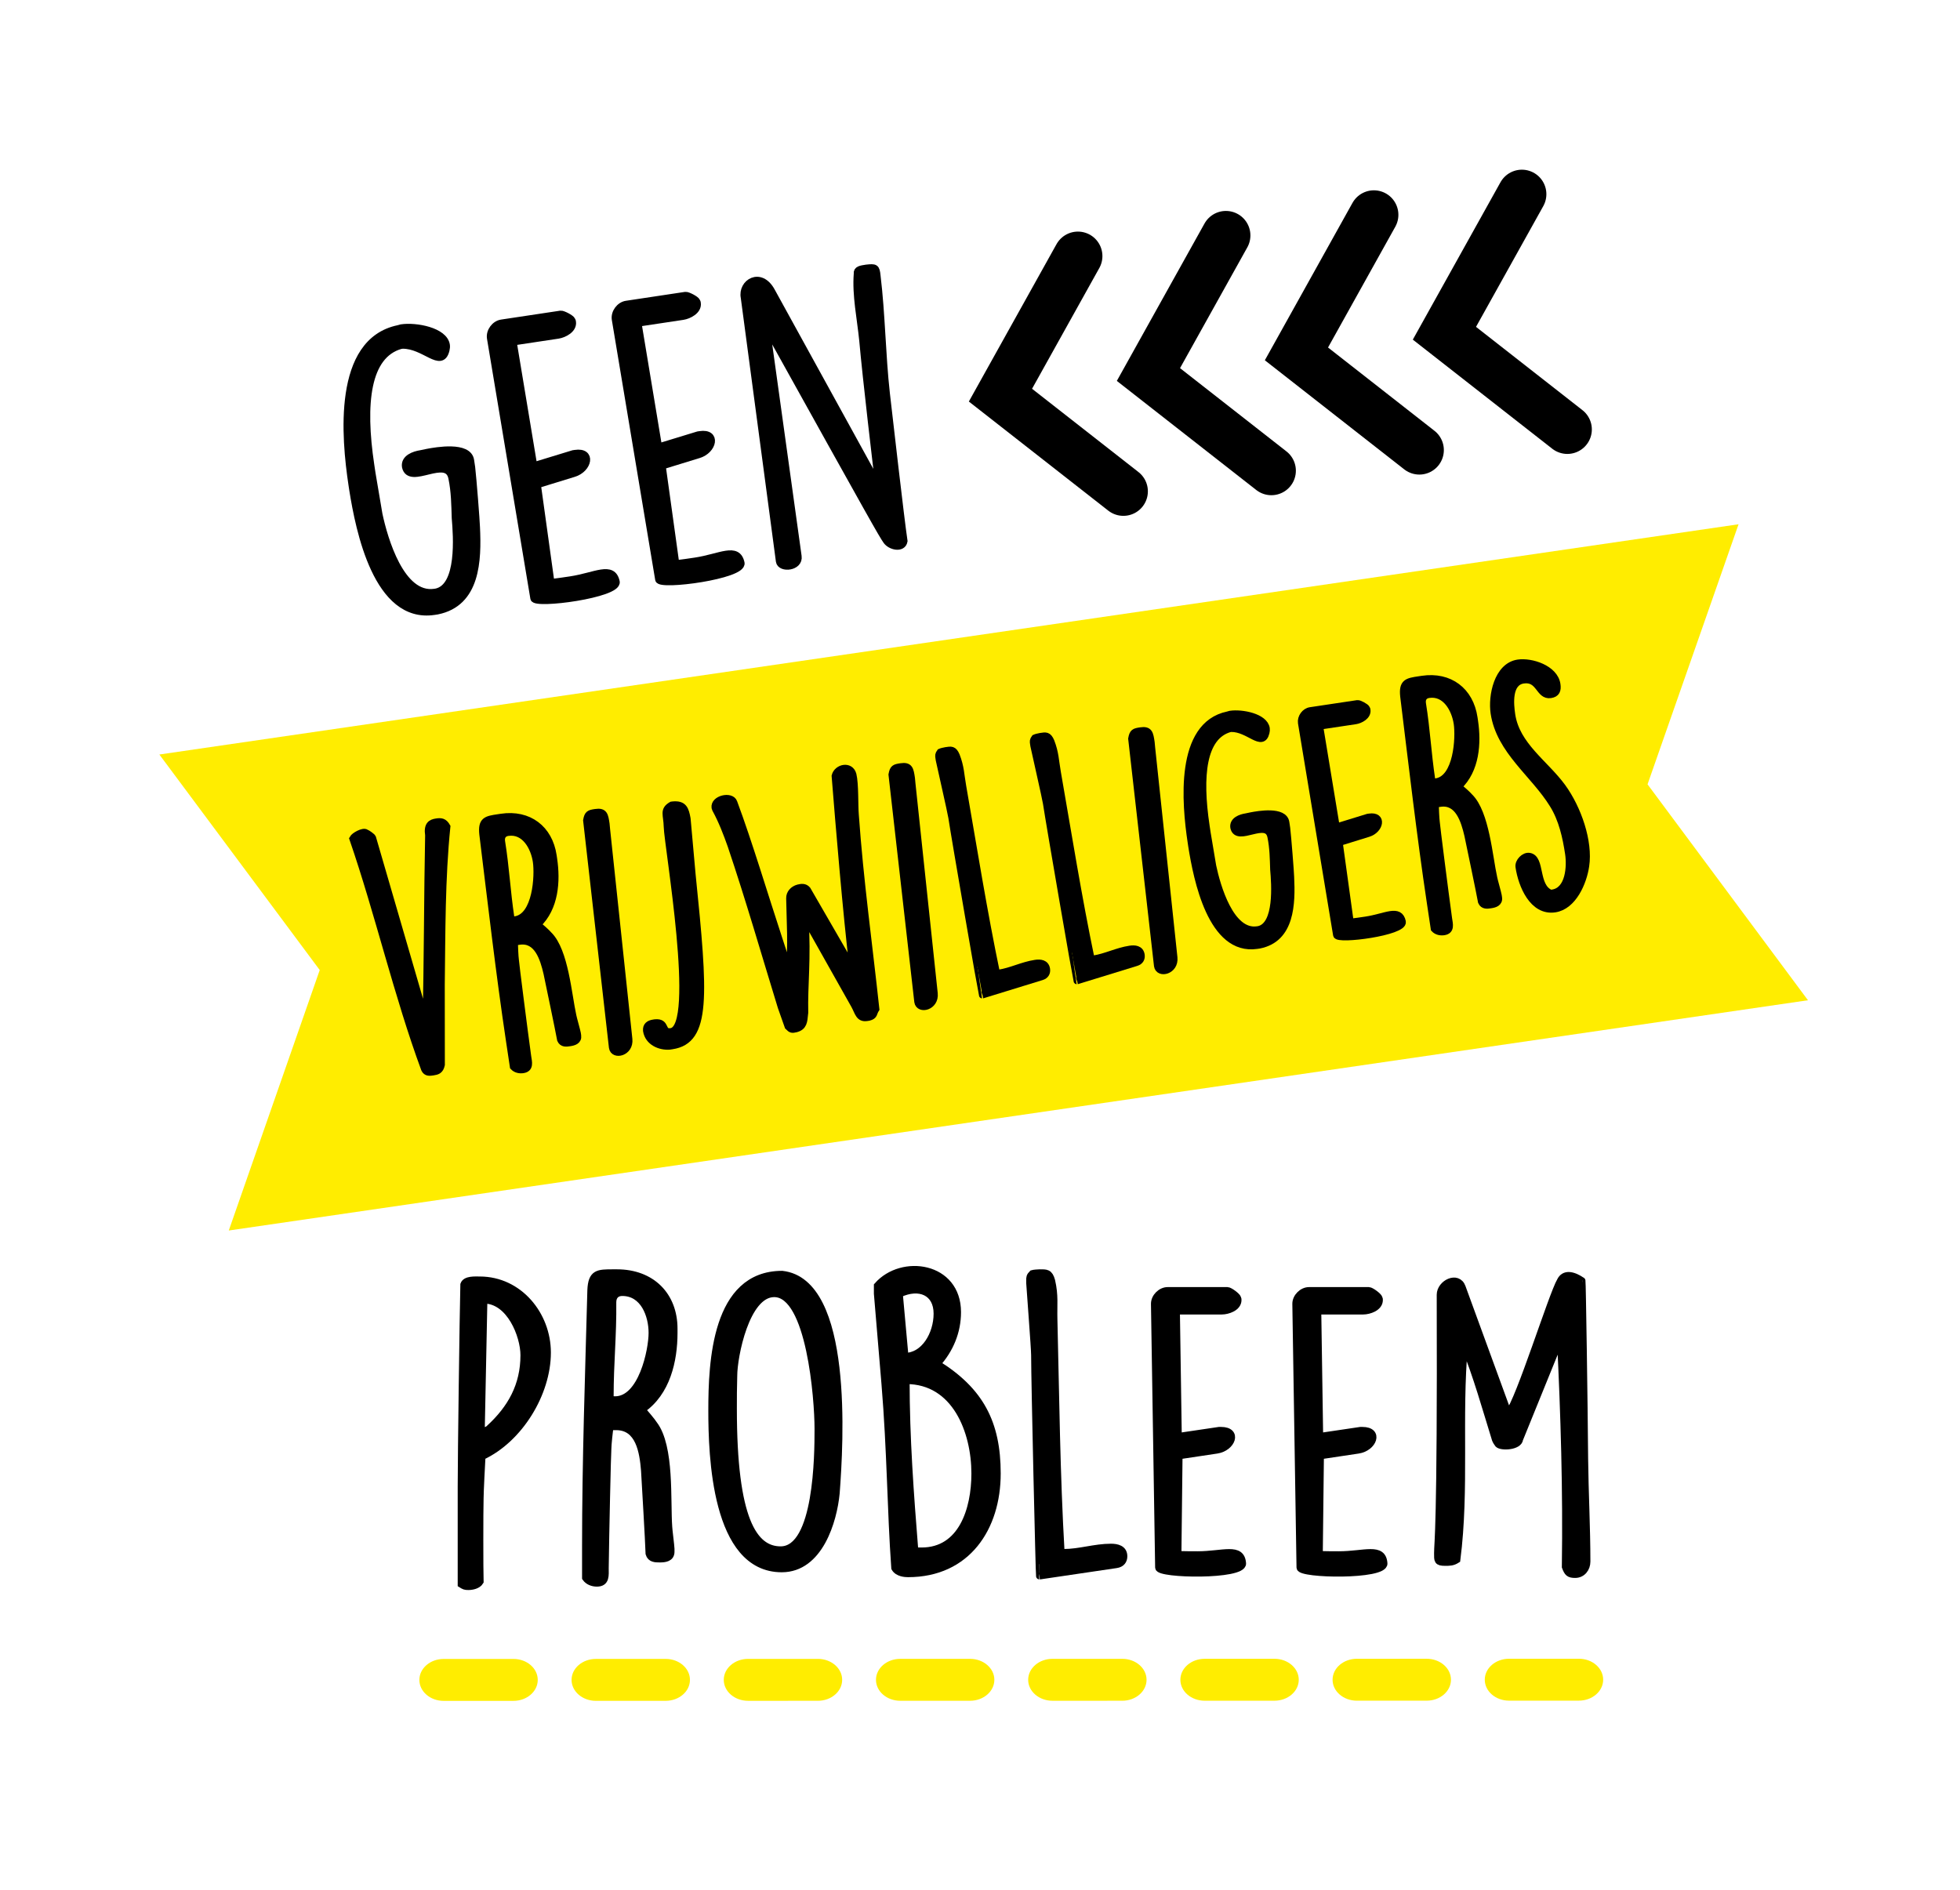
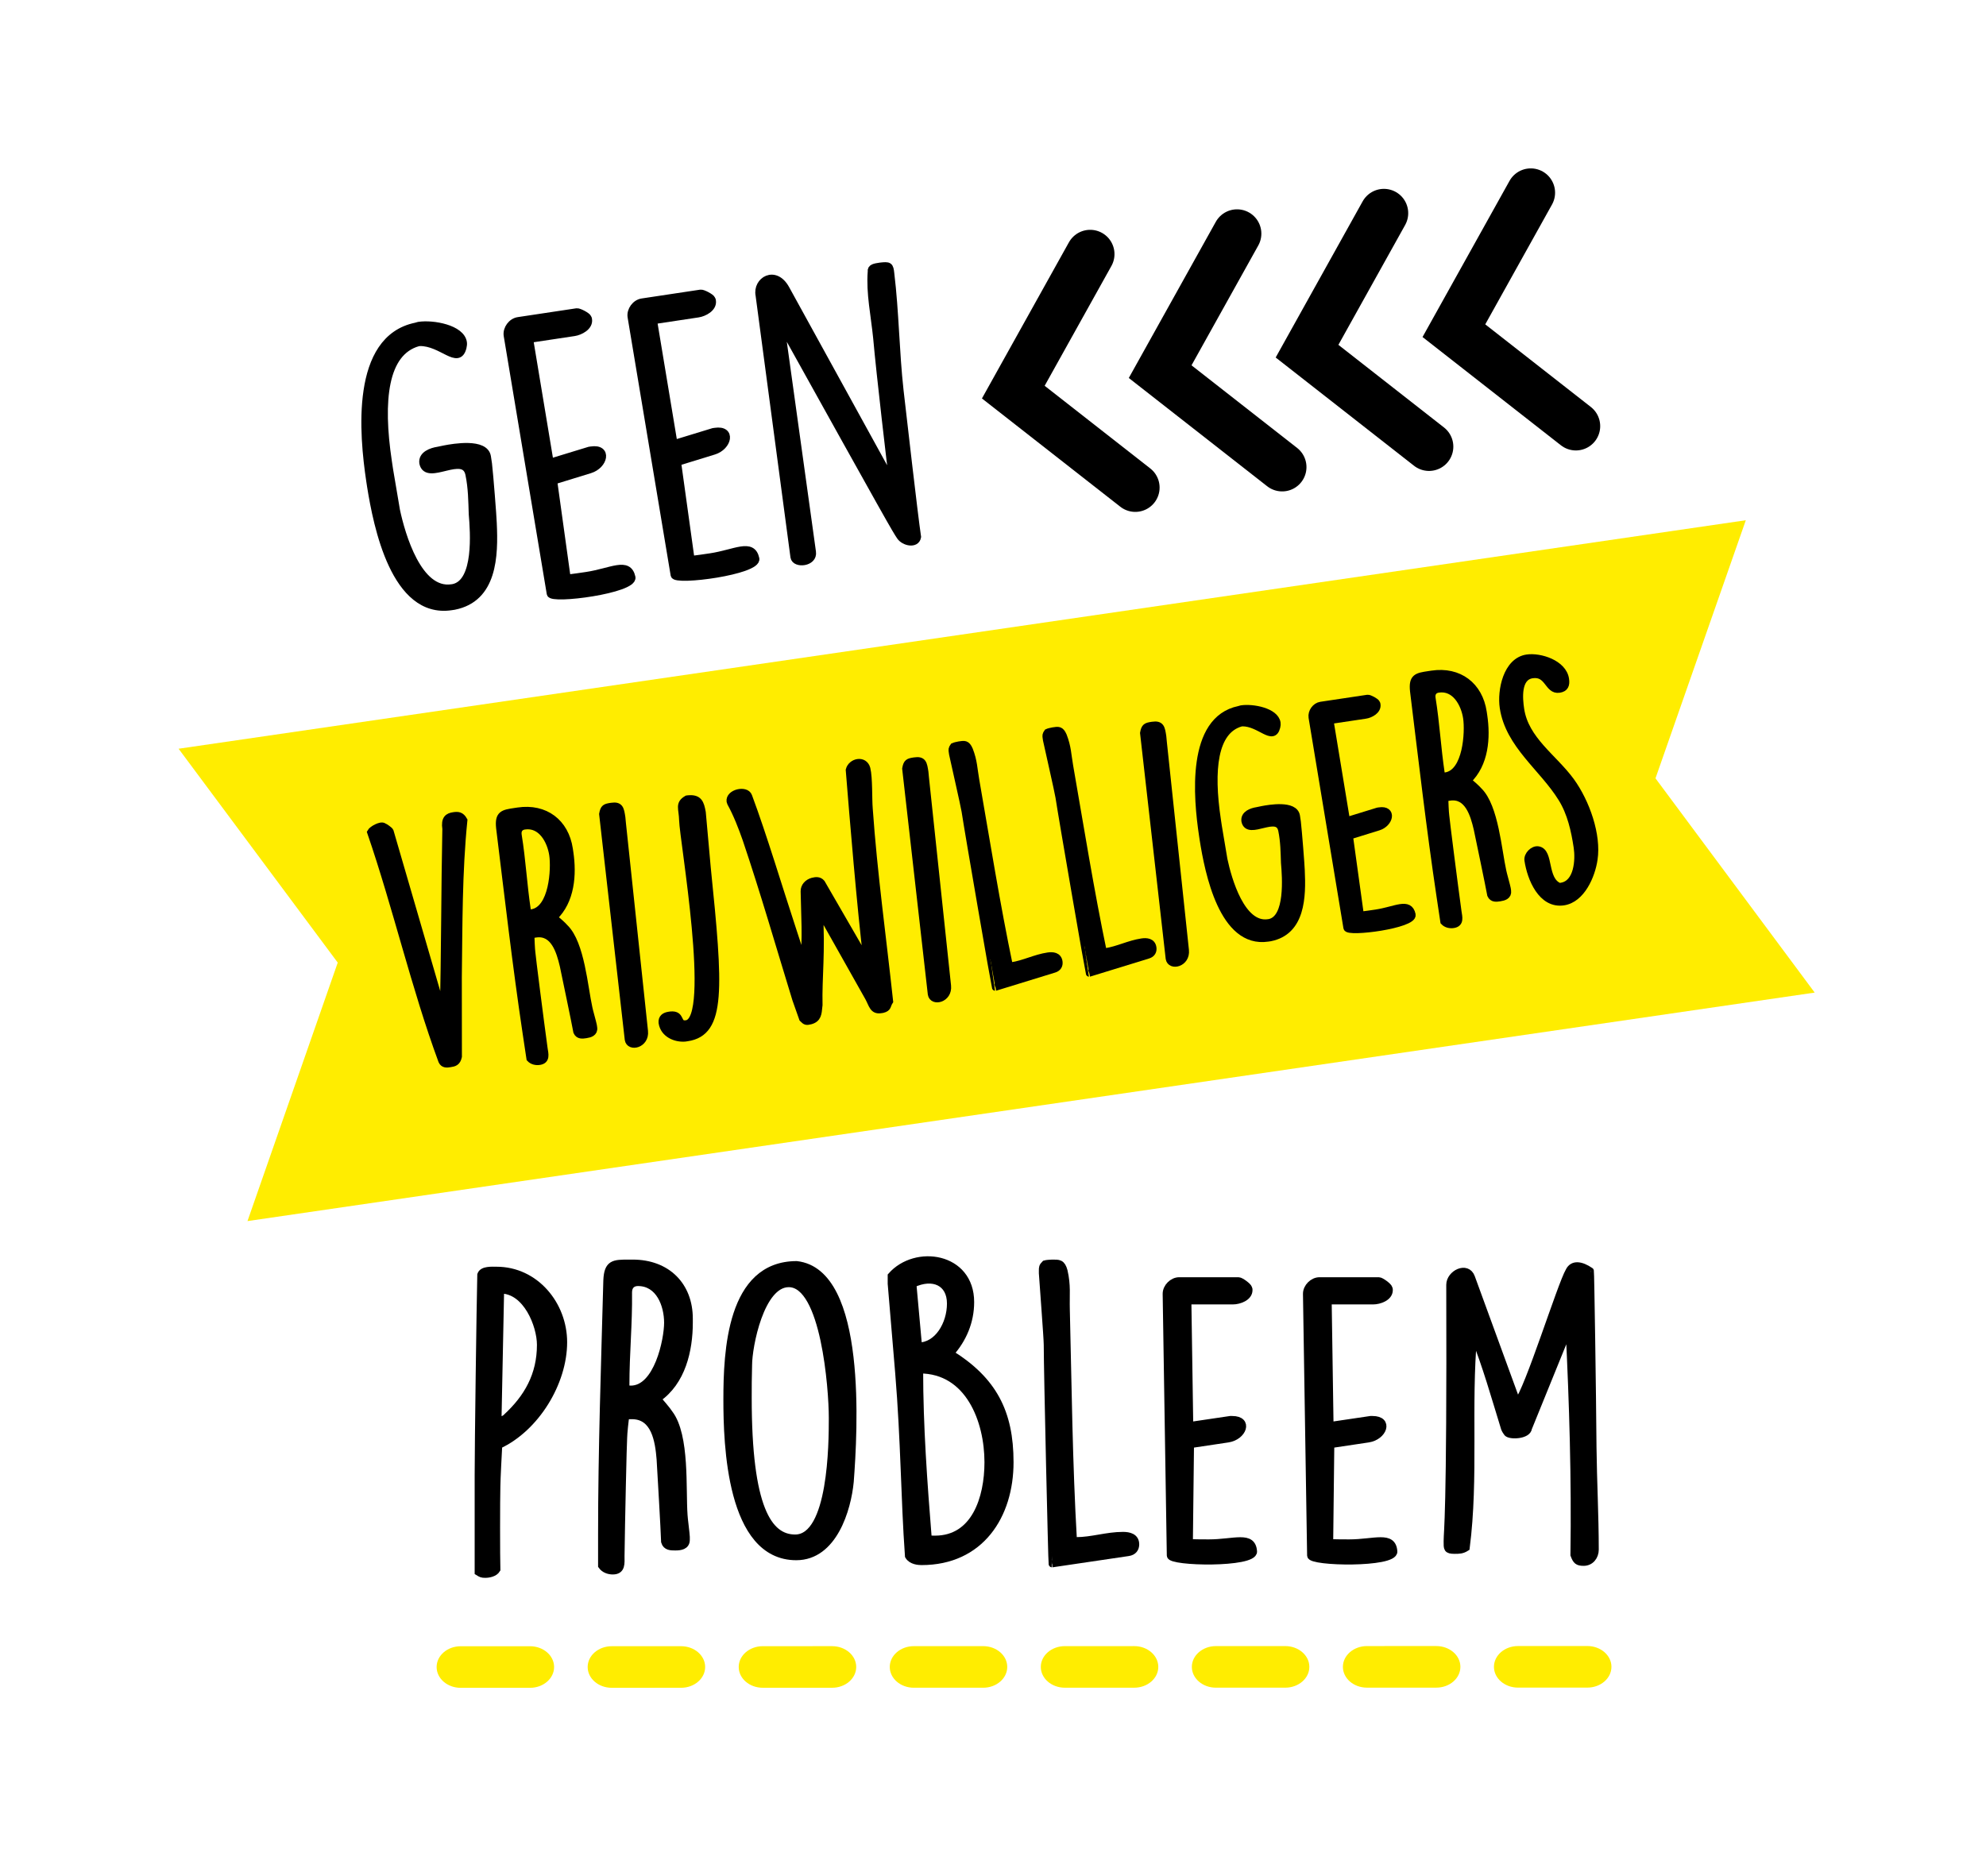
- <svg xmlns="http://www.w3.org/2000/svg" version="1.1" x="0px" y="0px" width="280px" height="270px" viewBox="0 0 280 270" enable-background="new 0 0 280 270" xml:space="preserve">
+ <svg xmlns="http://www.w3.org/2000/svg" version="1.1" x="0px" y="0px" width="180px" height="170px" viewBox="0 0 280 270" enable-background="new 0 0 280 270" xml:space="preserve">
  <g id="Laag_1">
    <polygon fill="#FFED00" points="258.282,142.91 32.684,175.808 45.676,138.595 22.767,107.801 248.365,74.904 235.364,112.061  " />
    <g>
      <path stroke="#000000" stroke-miterlimit="10" d="M65.886,212.363c0-4.32,0.27-24.516,0.378-28.836    c0.27-0.756,1.62-0.648,2.268-0.648c5.616,0,9.666,4.968,9.666,10.368c0,5.832-3.996,12.366-9.342,14.85    c-0.054,0.864-0.27,5.076-0.27,5.94c-0.054,1.836-0.054,10.152,0,11.934c-0.324,0.54-1.134,0.702-1.674,0.702    c-0.486,0-0.594-0.054-1.026-0.324V212.363z M68.748,204.479c0.378,0,0.864-0.108,1.134-0.378    c3.132-2.862,4.968-6.156,4.968-10.476c0-2.808-1.998-7.884-5.724-7.884L68.748,204.479z" />
      <path stroke="#000000" stroke-miterlimit="10" d="M83.652,220.896c0-12.15,0.432-24.408,0.756-36.559    c0.108-2.484,1.026-2.484,3.186-2.484h0.54c4.968,0,8.154,3.24,8.154,7.992v0.594c0,3.942-1.026,8.532-4.59,10.962    c0.27,0.27,1.512,1.728,1.728,2.106c2.43,3.186,1.836,10.908,2.106,14.634c0,0.324,0.324,2.808,0.324,3.132v0.432    c0,0.918-0.864,1.026-1.566,1.026h-0.054c-0.594,0-1.296,0-1.512-0.756c-0.054-1.782-0.54-10.044-0.648-11.88    c-0.216-2.646-0.756-6.264-4.05-6.264h-0.864c-0.108,0.486-0.324,2.646-0.324,3.132c-0.054,0.486-0.324,12.474-0.378,17.064    c0,1.026,0.162,2.16-1.188,2.16c-0.594,0-1.242-0.216-1.62-0.756V220.896z M87.864,199.997c3.834,0,5.292-7.074,5.292-9.558    c0-2.538-1.188-5.778-4.266-5.778c-0.81,0-1.35,0.486-1.35,1.404c0.054,4.698-0.378,8.64-0.378,13.446    C87.162,199.943,87.54,199.997,87.864,199.997z" />
      <path stroke="#000000" stroke-miterlimit="10" d="M111.732,182.069c9.666,1.08,8.262,24.084,7.722,31.267    c-0.378,3.942-2.376,10.8-7.776,10.8c-9.559,0-9.99-16.309-9.99-22.626C101.688,194.651,102.174,182.069,111.732,182.069z     M104.767,201.293c0,15.822,2.916,20.142,6.75,20.142c5.292,0,5.346-13.716,5.346-17.118v-0.216    c0-4.158-1.134-19.278-6.264-19.278c-4.05,0-5.778,9.018-5.778,11.718C104.767,198.269,104.767,199.781,104.767,201.293z" />
      <path stroke="#000000" stroke-miterlimit="10" d="M136.788,187.469c0,2.808-1.08,5.346-2.916,7.398    c6.155,3.834,8.586,8.424,8.586,15.66c0,7.722-4.267,14.31-12.743,14.31c-0.378,0-1.458-0.054-1.89-0.81    c-0.594-8.316-0.594-16.579-1.404-26.353l-1.08-12.852v-1.134C128.851,179.693,136.788,180.827,136.788,187.469z M129.282,193.787    c2.754,0,4.59-3.132,4.59-6.102c0-3.078-2.537-4.158-5.399-2.808L129.282,193.787z M131.658,221.598    c5.724,0,7.613-5.886,7.613-11.07c0-5.994-2.754-13.284-9.827-13.284c0,8.154,0.594,16.2,1.242,24.3    C131.011,221.598,131.335,221.598,131.658,221.598z" />
      <path stroke="#000000" stroke-miterlimit="10" d="M148.506,225.162c-0.054,0-0.702-27.864-0.702-31.537    c0-1.026-0.648-9.288-0.702-10.314v-0.378c0-0.432,0-0.594,0.378-0.972c0.162-0.054,0.811-0.108,1.026-0.108    c0.972,0,1.404-0.054,1.728,1.134c0.486,2.106,0.271,3.402,0.324,5.508c0.271,11.016,0.378,22.194,1.026,33.318h0.378    c2.268,0,4.428-0.756,6.75-0.756c0.864,0,1.836,0.216,1.836,1.296c0,0.594-0.324,1.08-1.08,1.188L148.506,225.162z" />
      <path stroke="#000000" stroke-miterlimit="10" d="M164.923,186.281c0-0.972,0.918-1.89,1.89-1.89h8.532    c0.324,0,1.404,0.81,1.458,1.08c0.054,0.108,0.054,0.162,0.054,0.27c0,1.08-1.458,1.566-2.322,1.566h-6.479l0.27,17.928    l5.832-0.864h0.271c2.538,0,1.565,2.484-0.594,2.808l-5.4,0.81l-0.162,14.094c0.486,0.054,2.322,0.054,2.808,0.054    c3.618,0,6.265-1.242,6.427,1.242c0.107,1.836-11.988,1.62-11.988,0.594L164.923,186.281z" />
      <path stroke="#000000" stroke-miterlimit="10" d="M185.119,186.281c0-0.972,0.918-1.89,1.89-1.89h8.532    c0.324,0,1.404,0.81,1.458,1.08c0.054,0.108,0.054,0.162,0.054,0.27c0,1.08-1.458,1.566-2.322,1.566h-6.479l0.27,17.928    l5.832-0.864h0.271c2.538,0,1.565,2.484-0.594,2.808l-5.4,0.81l-0.162,14.094c0.486,0.054,2.322,0.054,2.808,0.054    c3.618,0,6.265-1.242,6.427,1.242c0.107,1.836-11.988,1.62-11.988,0.594L185.119,186.281z" />
      <path stroke="#000000" stroke-miterlimit="10" d="M222.919,191.249l-5.832,14.364c-0.108,1.08-2.646,1.188-3.078,0.702    c-0.054-0.054-0.324-0.486-0.378-0.648c-1.404-4.536-2.646-9.018-4.429-13.446c-0.918,10.152,0.217,20.521-1.079,30.619    c-0.595,0.378-1.026,0.378-1.675,0.378c-1.134,0-1.08-0.27-1.08-1.296c0-1.728,0.486-2.862,0.378-36.937    c0-1.62,2.484-2.862,3.133-1.08l6.588,18.037c1.566-1.782,6.264-16.957,7.452-18.955c0.54-1.08,1.728-0.918,3.078,0    c0.054,0,0.324,17.82,0.378,25.435c0.054,4.806,0.324,9.828,0.324,14.688c0,0.972-0.648,1.836-1.675,1.836    c-0.863,0-1.079-0.216-1.403-1.08C223.783,212.958,223.459,202.104,222.919,191.249z" />
    </g>
    <g>
      <path stroke="#000000" stroke-miterlimit="10" d="M50.28,69.25c-1.005-6.674-2.263-20.465,6.636-22.297l0.419-0.117    c2.083-0.314,6.129,0.442,6.435,2.471c0.031,0.214,0.011,0.436-0.056,0.718c-0.683,2.724-3.061-0.741-6.223-0.701l-0.267,0.04    c-4.816,1.38-5.59,8.213-4.247,17.131l0.177,1.175l0.983,5.805c0.753,3.545,3.152,11.867,7.959,11.143l0.213-0.032    c3.492-0.744,2.941-8.033,2.724-10.567c-0.061-1.848-0.074-3.757-0.479-5.717c-0.666-3.34-6.047,1.184-6.633-1.623    c-0.186-1.228,1.27-1.72,2.178-1.857l0.953-0.198c1.273-0.246,5.85-1.045,6.179,1.145l0.153,1.015    c0.195,1.664,0.661,7.655,0.684,8.525c0.227,4.772,0.051,10.86-5.623,11.987l-0.427,0.064c-8.17,1.23-10.711-11.657-11.625-17.363    L50.28,69.25z" />
      <path stroke="#000000" stroke-miterlimit="10" d="M70.062,48.305c-0.145-0.961,0.626-2.006,1.587-2.15l8.438-1.271    c0.32-0.048,1.509,0.592,1.603,0.851c0.069,0.099,0.077,0.152,0.093,0.259c0.161,1.068-1.208,1.766-2.062,1.895l-6.408,0.965    l2.937,17.688l5.639-1.723l0.268-0.04c2.51-0.378,1.918,2.223-0.17,2.865l-5.219,1.605l1.938,13.961    c0.488-0.019,2.304-0.292,2.784-0.365c3.578-0.539,6.01-2.161,6.54,0.271c0.38,1.8-11.614,3.387-11.767,2.373L70.062,48.305z" />
      <path stroke="#000000" stroke-miterlimit="10" d="M87.896,45.62c-0.145-0.961,0.626-2.006,1.587-2.15l8.438-1.271    c0.32-0.048,1.509,0.592,1.603,0.851c0.069,0.099,0.077,0.152,0.094,0.259c0.16,1.068-1.209,1.766-2.063,1.895l-6.408,0.965    l2.937,17.688l5.639-1.723l0.268-0.04c2.51-0.378,1.918,2.223-0.169,2.865l-5.22,1.605l1.938,13.961    c0.488-0.019,2.304-0.292,2.784-0.365c3.578-0.539,6.01-2.161,6.54,0.271c0.38,1.8-11.614,3.387-11.767,2.373L87.896,45.62z" />
      <path stroke="#000000" stroke-miterlimit="10" d="M106.324,42.517c-0.429-2.12,2.314-3.844,3.902-0.916l15.341,27.889    c-0.302-2.357-1.853-15.558-2.319-20.84c-0.322-3.228-1.026-6.452-0.782-9.547c-0.089-0.587,0.499-0.676,1.3-0.796    c1.29-0.14,1.404-0.103,1.527,1.081c0.677,5.577,0.712,11.251,1.334,16.837c0.36,3.113,2.053,17.985,2.52,21.083    c-0.205,1.177-1.957,0.786-2.521-0.058c-0.703-1.041-1.291-2.044-17.17-30.617l4.562,32.843c0.241,1.602-2.506,1.852-2.675,0.73    L106.324,42.517z" />
    </g>
    <g>
      <path stroke="#000000" stroke-miterlimit="10" d="M50.402,119.805c0.204-0.387,1.49-1.113,1.884-0.816    c0.184,0.062,0.865,0.537,0.935,0.705l7.641,26.266c0.214-8.175,0.201-18.453,0.372-26.621c-0.222-1.48,0.343-1.787,1.11-1.902    c0.64-0.096,1.079-0.072,1.495,0.666c-0.758,7.456-0.703,15.101-0.801,22.591l0.012,11.434c-0.182,0.828-0.602,0.936-1.198,1.025    c-0.469,0.07-0.938,0.141-1.193-0.4C56.769,142.213,54.112,130.597,50.402,119.805z" />
      <path stroke="#000000" stroke-miterlimit="10" d="M72.79,148.756c-1.467-9.792-2.605-19.722-3.816-29.553    c-0.215-2.015,0.51-2.124,2.215-2.379l0.428-0.064c3.923-0.587,6.83,1.647,7.404,5.477l0.071,0.479    c0.476,3.178,0.22,6.998-2.302,9.378c0.246,0.185,1.403,1.213,1.619,1.493c2.304,2.28,2.768,8.574,3.43,11.544    c0.039,0.262,0.596,2.225,0.635,2.486l0.052,0.348c0.111,0.74-0.559,0.929-1.113,1.012l-0.042,0.006    c-0.47,0.07-1.023,0.154-1.285-0.43c-0.258-1.43-1.64-8.031-1.946-9.498c-0.49-2.107-1.354-4.959-3.955-4.57l-0.682,0.102    c-0.027,0.405,0.063,2.172,0.122,2.563c0.016,0.398,1.25,10.092,1.762,13.797c0.124,0.827,0.389,1.722-0.678,1.882    c-0.469,0.07-1.006-0.027-1.37-0.418L72.79,148.756z M73.593,131.415c3.028-0.453,3.326-6.327,3.025-8.329    c-0.306-2.045-1.636-4.516-4.066-4.151c-0.64,0.096-1.008,0.551-0.896,1.291c0.609,3.78,0.744,7.008,1.324,10.881    C73.032,131.455,73.337,131.454,73.593,131.415z" />
      <path stroke="#000000" stroke-miterlimit="10" d="M83.803,117.205c0.168-0.916,0.375-0.991,1.271-1.125    c1.236-0.185,1.321,0.381,1.511,1.643c0.02,0.13,0.062,0.703,0.074,0.79l3.181,29.959c0.201,1.928-2.16,2.46-2.35,1.198    L83.803,117.205z" />
      <path stroke="#000000" stroke-miterlimit="10" d="M93.373,146.162l0.214-0.032c1.719-0.168,0.831,1.478,2.281,1.26    c4.052-0.607-0.507-26.667-0.551-29.286c-0.041-1.729-0.613-2.355,0.63-3.075l0.171-0.025c1.548-0.144,1.793,0.621,2.038,1.963    l0.718,7.991c1.778,17.399,2.198,23.699-2.876,24.458l-0.342,0.051c-1.335,0.111-3.05-0.566-3.297-2.22    C92.297,146.546,92.733,146.258,93.373,146.162z" />
      <path stroke="#000000" stroke-miterlimit="10" d="M114.963,144.752c0.006,0.044-0.03,0.094-0.023,0.137    c-0.105,1.039-0.123,1.798-1.212,2.095c-0.591,0.133-0.676,0.146-1.138-0.319l-0.985-2.789    c-2.381-7.742-4.571-15.379-7.158-23.045c-0.608-1.733-1.322-3.584-2.223-5.229c-0.068-0.167-0.075-0.211-0.075-0.211    c-0.188-1.262,2.301-1.813,2.678-0.757c2.11,5.646,4.467,13.525,6.385,19.334l1.526,4.666c0.395-3.485,0.122-7.048,0.072-10.29    c-0.02-0.709,0.506-1.277,1.218-1.472c0.463-0.114,0.933-0.185,1.303,0.25l6.533,11.303c-0.935-7.692-2.012-20.702-2.561-27.561    c0.301-1.202,2.157-1.614,2.543-0.204c0.337,1.374,0.22,4.373,0.343,5.778c0.656,9.334,1.94,18.487,2.933,27.727    c-0.391,0.593-0.161,0.958-1.002,1.174l-0.298,0.045c-1.109,0.166-1.203-0.755-1.744-1.742l-7.069-12.557    C115.39,137.124,114.868,140.628,114.963,144.752z" />
      <path stroke="#000000" stroke-miterlimit="10" d="M127.427,110.669c0.168-0.915,0.375-0.991,1.271-1.125    c1.236-0.185,1.321,0.381,1.511,1.643c0.02,0.13,0.062,0.703,0.074,0.79l3.18,29.959c0.201,1.929-2.16,2.46-2.349,1.198    L127.427,110.669z" />
      <path stroke="#000000" stroke-miterlimit="10" d="M140.339,142.151c-0.043,0.007-3.918-22.373-4.361-25.333    c-0.124-0.827-1.634-7.408-1.8-8.229l-0.046-0.305c-0.052-0.349-0.071-0.479,0.181-0.829c0.122-0.062,0.627-0.183,0.798-0.208    c0.767-0.115,1.103-0.21,1.501,0.71c0.639,1.64,0.624,2.71,0.922,4.4c1.543,8.846,2.978,17.842,4.832,26.731l0.299-0.045    c1.791-0.268,3.406-1.133,5.24-1.408c0.682-0.103,1.475-0.043,1.605,0.827c0.071,0.479-0.125,0.909-0.709,1.085L140.339,142.151z" />
      <path stroke="#000000" stroke-miterlimit="10" d="M153.857,140.126c-0.043,0.006-3.919-22.374-4.362-25.333    c-0.124-0.827-1.634-7.409-1.8-8.229l-0.046-0.305c-0.052-0.349-0.071-0.479,0.182-0.828c0.121-0.063,0.627-0.184,0.797-0.209    c0.768-0.115,1.103-0.209,1.502,0.71c0.638,1.64,0.624,2.71,0.921,4.401c1.543,8.846,2.979,17.842,4.833,26.73l0.298-0.044    c1.791-0.269,3.406-1.133,5.24-1.408c0.682-0.103,1.476-0.043,1.605,0.827c0.072,0.479-0.125,0.909-0.709,1.085L153.857,140.126z" />
      <path stroke="#000000" stroke-miterlimit="10" d="M161.669,105.539c0.168-0.916,0.375-0.991,1.271-1.125    c1.236-0.186,1.321,0.381,1.511,1.643c0.02,0.131,0.062,0.703,0.074,0.79l3.181,29.959c0.201,1.928-2.16,2.46-2.35,1.198    L161.669,105.539z" />
      <path stroke="#000000" stroke-miterlimit="10" d="M170.157,120.286c-0.815-5.44-1.845-16.677,5.261-18.142l0.335-0.094    c1.663-0.25,4.896,0.378,5.144,2.032c0.026,0.174,0.01,0.354-0.043,0.585c-0.539,2.216-2.445-0.612-4.971-0.59l-0.214,0.032    c-3.845,1.11-4.45,6.674-3.361,13.941l0.144,0.958l0.795,4.731c0.608,2.89,2.54,9.676,6.378,9.101l0.171-0.025    c2.789-0.596,2.335-6.535,2.156-8.6c-0.051-1.505-0.065-3.061-0.393-4.657c-0.539-2.723-4.828,0.945-5.302-1.342    c-0.15-1.001,1.011-1.397,1.736-1.506l0.761-0.158c1.018-0.197,4.672-0.833,4.938,0.951l0.124,0.826    c0.16,1.356,0.542,6.238,0.562,6.947c0.189,3.887,0.061,8.846-4.47,9.747l-0.342,0.051c-6.524,0.978-8.578-9.527-9.318-14.178    L170.157,120.286z" />
      <path stroke="#000000" stroke-miterlimit="10" d="M185.922,103.285c-0.117-0.784,0.497-1.632,1.265-1.747l6.738-1.01    c0.256-0.038,1.206,0.487,1.281,0.698c0.056,0.081,0.062,0.124,0.076,0.211c0.13,0.87-0.963,1.434-1.646,1.537l-5.117,0.767    l2.378,14.417l4.501-1.387l0.214-0.032c2.004-0.3,1.536,1.817-0.13,2.334l-4.167,1.292l1.573,11.378    c0.391-0.014,1.84-0.231,2.225-0.289c2.857-0.428,4.797-1.742,5.225,0.241c0.307,1.466-9.271,2.723-9.396,1.897L185.922,103.285z" />
      <path stroke="#000000" stroke-miterlimit="10" d="M204.345,129.047c-1.467-9.792-2.606-19.722-3.817-29.553    c-0.215-2.015,0.511-2.124,2.216-2.379l0.427-0.064c3.923-0.587,6.831,1.647,7.404,5.477l0.072,0.479    c0.476,3.178,0.22,6.998-2.302,9.378c0.246,0.186,1.402,1.214,1.619,1.493c2.304,2.281,2.767,8.574,3.43,11.545    c0.039,0.261,0.595,2.225,0.634,2.486l0.053,0.349c0.11,0.739-0.559,0.929-1.113,1.012l-0.042,0.006    c-0.47,0.07-1.024,0.153-1.286-0.431c-0.257-1.43-1.639-8.031-1.945-9.498c-0.49-2.106-1.354-4.959-3.955-4.569l-0.683,0.102    c-0.026,0.404,0.063,2.171,0.122,2.563c0.017,0.398,1.251,10.092,1.763,13.797c0.124,0.827,0.389,1.722-0.678,1.882    c-0.469,0.07-1.007-0.027-1.37-0.418L204.345,129.047z M205.147,111.707c3.028-0.454,3.325-6.328,3.025-8.33    c-0.307-2.045-1.636-4.516-4.067-4.151c-0.639,0.096-1.007,0.551-0.896,1.291c0.609,3.78,0.744,7.008,1.324,10.881    C204.586,111.746,204.892,111.745,205.147,111.707z" />
      <path stroke="#000000" stroke-miterlimit="10" d="M218.47,122.348c1.784,0.267,0.737,4.339,3.06,5.282l0.256-0.038    c2.387-0.358,2.567-3.812,2.301-5.596c-0.359-2.394-0.914-4.936-2.234-7.051c-2.708-4.4-7.602-7.672-8.41-13.069    c-0.365-2.437,0.478-6.702,3.421-7.143c1.876-0.281,5.218,0.776,5.557,3.04c0.124,0.827-0.061,1.343-0.914,1.471    c-1.663,0.249-1.542-2.438-3.888-2.087c-2.175,0.326-1.883,3.441-1.654,4.964c0.658,4.396,4.746,6.943,7.213,10.311    c2.251,3.09,3.877,7.83,3.349,11.291c-0.343,2.366-1.8,5.743-4.4,6.132c-3.156,0.473-4.737-3.384-5.128-5.995    C216.885,123.12,217.755,122.232,218.47,122.348z" />
    </g>
    <g>
      <path fill="#FFED00" d="M76.821,240.013c0,1.652-1.55,2.994-3.464,2.994l-9.982,0.002c-1.914,0.001-3.465-1.34-3.465-2.992l0,0    c0-1.654,1.551-2.995,3.464-2.995l9.982-0.002C75.27,237.02,76.82,238.359,76.821,240.013L76.821,240.013z" />
      <path fill="#FFED00" d="M98.564,240.009c0.001,1.652-1.551,2.993-3.464,2.994l-9.982,0.002c-1.914,0-3.464-1.341-3.465-2.993l0,0    c0-1.654,1.55-2.994,3.464-2.994l9.982-0.002C97.013,237.015,98.564,238.355,98.564,240.009L98.564,240.009z" />
      <path fill="#FFED00" d="M120.309,240.005c0,1.652-1.552,2.993-3.465,2.993L106.861,243c-1.915,0.001-3.465-1.34-3.465-2.992l0,0    c0-1.654,1.55-2.994,3.464-2.995l9.981-0.002C118.755,237.011,120.309,238.351,120.309,240.005L120.309,240.005z" />
      <path fill="#FFED00" d="M142.05,240c0,1.652-1.552,2.994-3.464,2.994l-9.981,0.002c-1.915,0-3.465-1.34-3.465-2.992l0,0    c0-1.654,1.549-2.995,3.463-2.995l9.981-0.002C140.496,237.007,142.05,238.346,142.05,240L142.05,240z" />
      <path fill="#FFED00" d="M163.793,239.997c0,1.652-1.551,2.993-3.464,2.994l-9.982,0.002c-1.914,0-3.465-1.341-3.465-2.993l0,0    c0-1.654,1.549-2.994,3.463-2.994l9.982-0.002C162.24,237.002,163.793,238.342,163.793,239.997L163.793,239.997z" />
      <path fill="#FFED00" d="M185.537,239.993c0,1.652-1.552,2.993-3.464,2.993l-9.982,0.002c-1.914,0.001-3.466-1.34-3.466-2.992l0,0    c0-1.654,1.55-2.994,3.464-2.995l9.982-0.002C183.983,236.999,185.537,238.338,185.537,239.993L185.537,239.993z" />
      <path fill="#FFED00" d="M207.28,239.988c0,1.652-1.552,2.993-3.463,2.994l-9.982,0.002c-1.915,0-3.467-1.34-3.467-2.992l0,0    c0-1.654,1.55-2.995,3.465-2.995l9.982-0.002C205.727,236.995,207.28,238.333,207.28,239.988L207.28,239.988z" />
      <path fill="#FFED00" d="M229.024,239.984c0,1.652-1.552,2.993-3.465,2.993l-9.981,0.002c-1.914,0.001-3.467-1.34-3.467-2.992l0,0    c0-1.654,1.551-2.994,3.465-2.994l9.981-0.002C227.471,236.99,229.024,238.33,229.024,239.984L229.024,239.984z" />
    </g>
    <g>
-       <polyline fill="none" stroke="#000000" stroke-width="7" stroke-linecap="round" stroke-miterlimit="10" points="217.411,27.744     206.345,47.612 223.906,61.355   " />
-       <polyline fill="none" stroke="#000000" stroke-width="7" stroke-linecap="round" stroke-miterlimit="10" points="196.27,30.691     185.206,50.561 202.764,64.304   " />
-       <polyline fill="none" stroke="#000000" stroke-width="7" stroke-linecap="round" stroke-miterlimit="10" points="175.13,33.638     164.062,53.509 181.624,67.252   " />
-       <polyline fill="none" stroke="#000000" stroke-width="7" stroke-linecap="round" stroke-miterlimit="10" points="153.988,36.588     142.922,56.457 160.482,70.201   " />
+       <polyline fill="none" stroke="#000000" stroke-width="7" stroke-linecap="round" stroke-miterlimit="10" points="217.411,27.744    206.345,47.612 223.906,61.355   " />
+       <polyline fill="none" stroke="#000000" stroke-width="7" stroke-linecap="round" stroke-miterlimit="10" points="196.27,30.691    185.206,50.561 202.764,64.304   " />
+       <polyline fill="none" stroke="#000000" stroke-width="7" stroke-linecap="round" stroke-miterlimit="10" points="175.13,33.638    164.062,53.509 181.624,67.252   " />
+       <polyline fill="none" stroke="#000000" stroke-width="7" stroke-linecap="round" stroke-miterlimit="10" points="153.988,36.588    142.922,56.457 160.482,70.201   " />
    </g>
  </g>
  <g id="Laag_2">
</g>
  <g id="Laag_3">
</g>
</svg>
